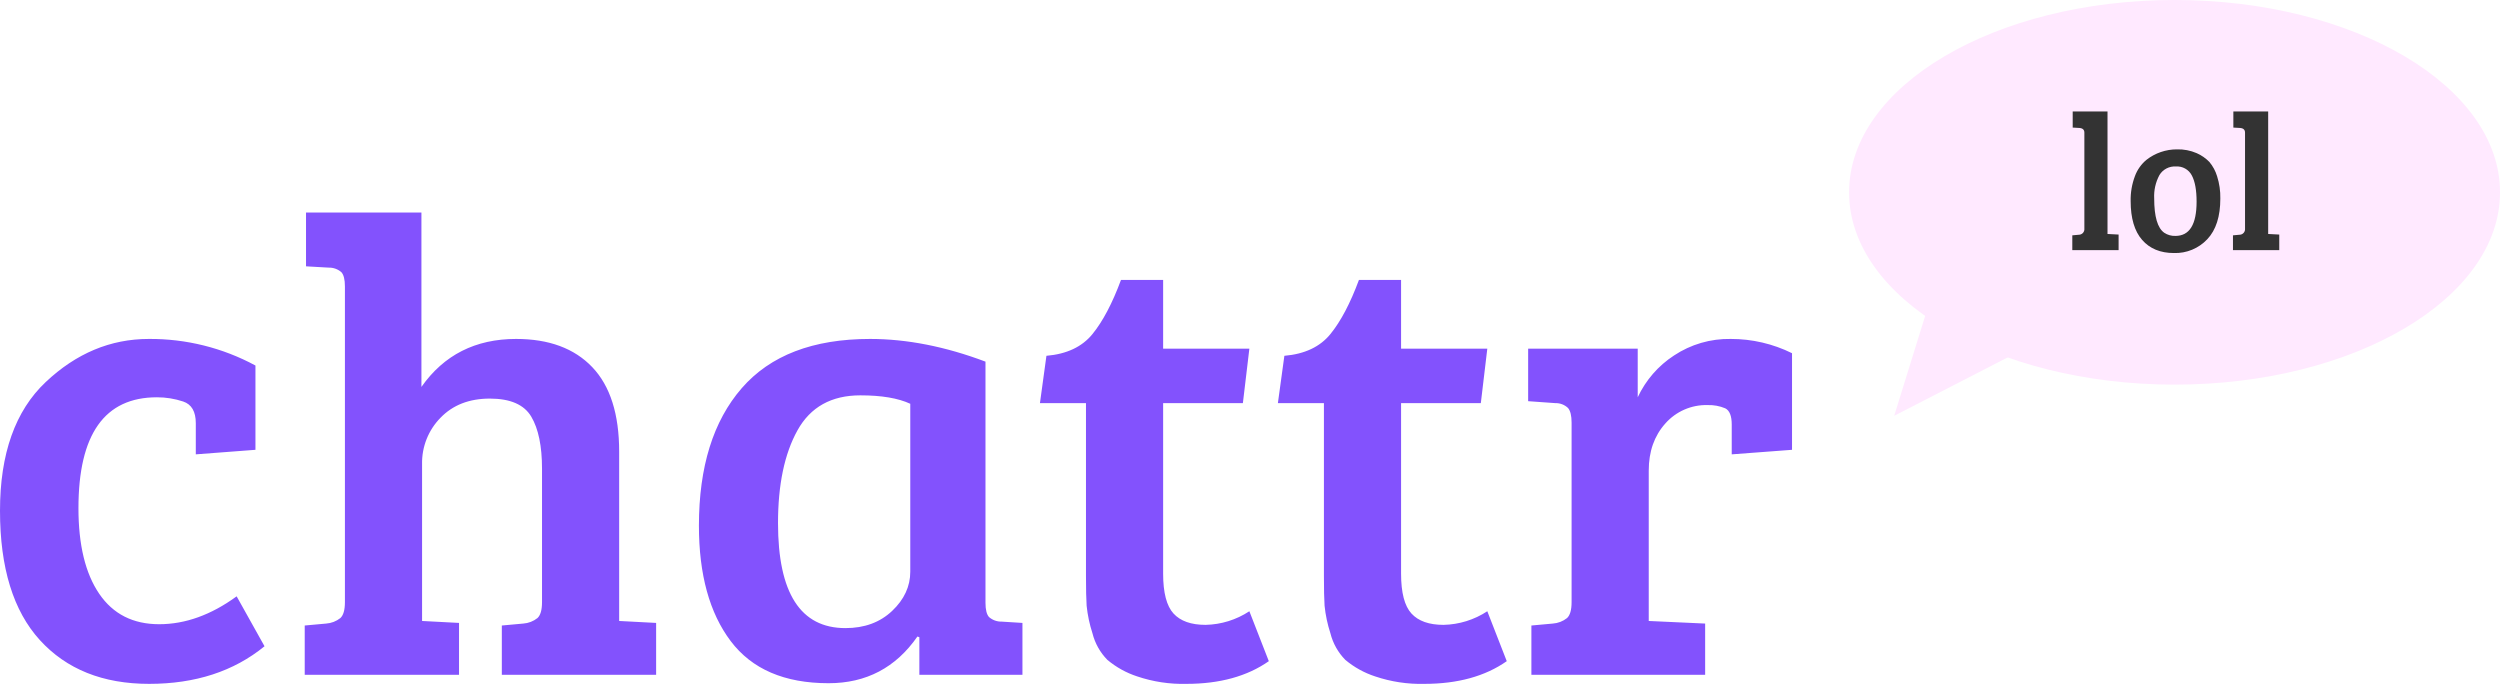
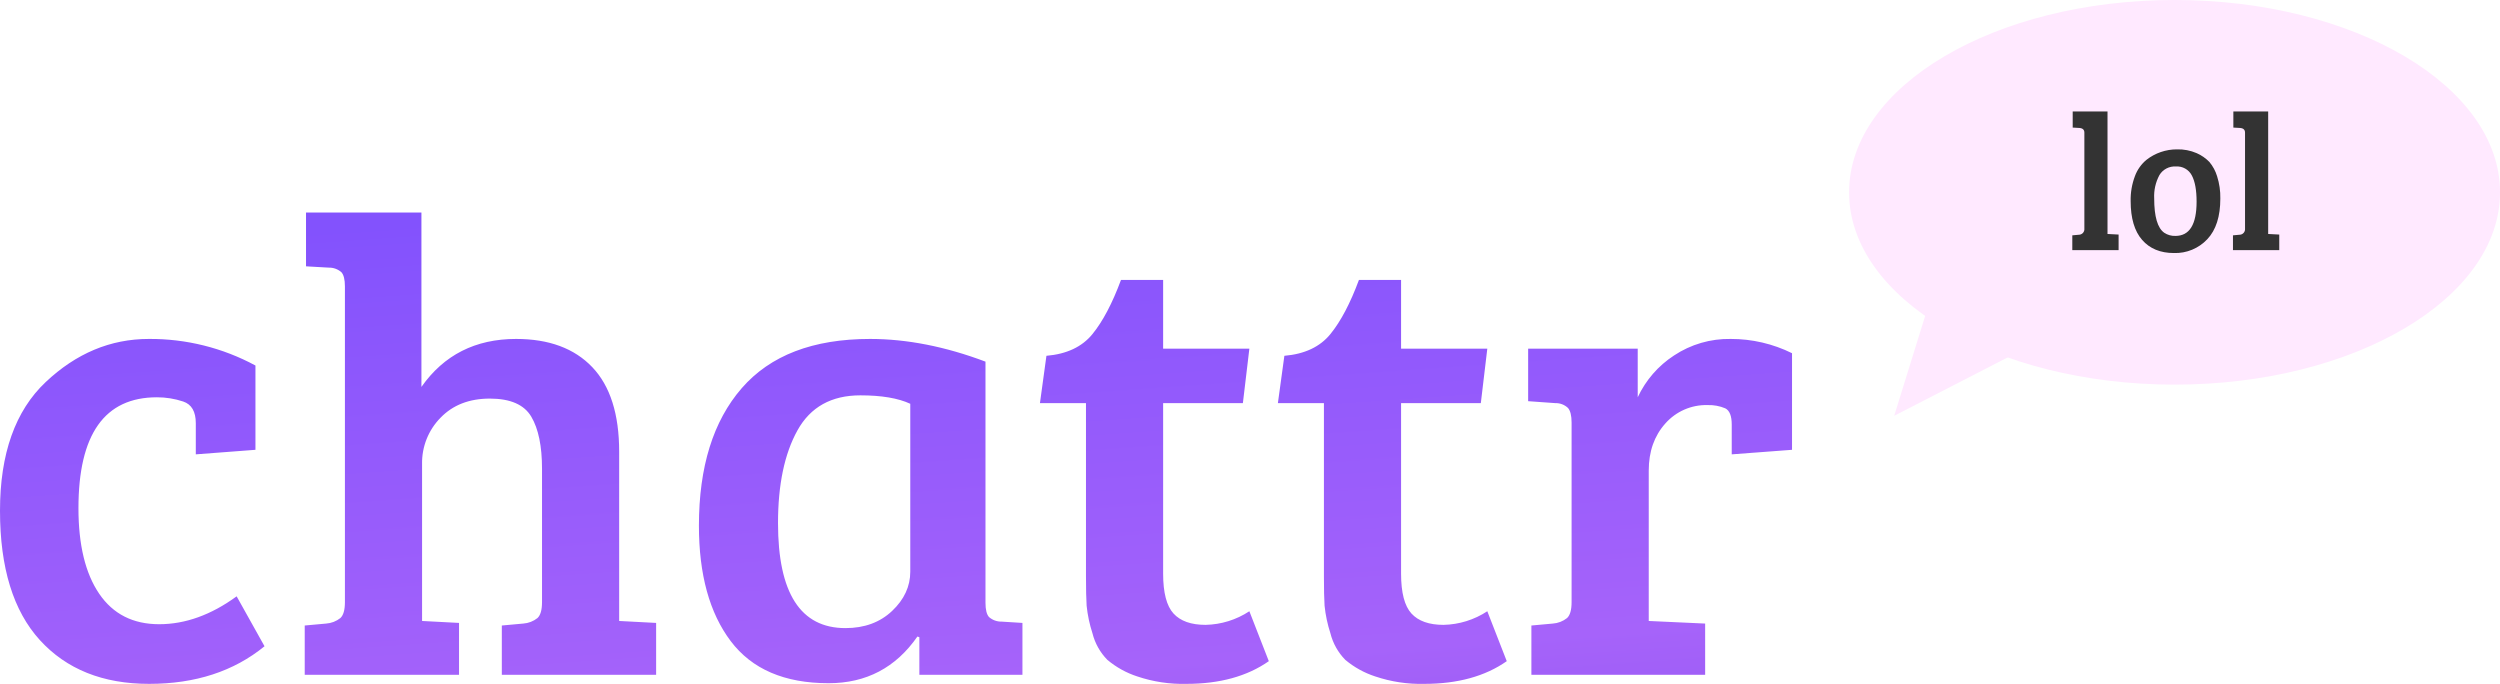
<svg xmlns="http://www.w3.org/2000/svg" width="771.194" height="210.956" viewBox="0 0 771.194 210.956">
+   <defs>
+     <linearGradient id="linear-gradient" x1="0.301" x2="1" y2="2.623" gradientUnits="objectBoundingBox">
+       <stop offset="0" stop-color="#8352fd" />
+       <stop offset="0.374" stop-color="#a663fa" />
+       <stop offset="1" stop-color="#4823c9" />
+     </linearGradient>
+   </defs>
  <g id="Group_4" data-name="Group 4" transform="translate(-645.6 -411.844)">
-     <path id="Path_3" data-name="Path 3" d="M30.8-51.4q0,17,6.4,26.4t18.5,9.4q12.1,0,23.9-8.6L88.2-8.8Q74,2.8,52.6,2.8T18.9-10.7Q6.6-24.2,6.6-50.6T20.7-90.3q14.1-13.3,31.8-13.3a68.21,68.21,0,0,1,32.9,8.2v26L67-68v-9.6q0-5.4-3.9-6.7A25.445,25.445,0,0,0,55-85.6Q30.8-85.6,30.8-51.4Zm82.2,29v-97.4q0-3.2-1.1-4.4a5.731,5.731,0,0,0-3.9-1.4l-7-.4v-16.6h35.6v53.8q10.4-14.8,29.2-14.8,15.2,0,23.5,8.7t8.3,26.1v52.2L209-16V0H161.4V-15.2l6.6-.6a7.918,7.918,0,0,0,4.4-1.7q1.4-1.3,1.4-4.9V-63.6q0-10.4-3.3-16t-12.8-5.6q-9.5,0-15.2,5.9A19.825,19.825,0,0,0,136.8-65v48.4l11.4.6V0H100.6V-15.2l6.6-.6a7.918,7.918,0,0,0,4.4-1.7Q113-18.8,113-22.4ZM310.6-96.6v74.4q0,3.2,1.1,4.4a5.731,5.731,0,0,0,3.9,1.4l6.4.4V0H290.2V-11.6l-.6-.2q-10,14.4-27.4,14.4-20.4,0-30.2-13T222.2-46q0-27.2,13.2-42.4T275-103.6Q292-103.6,310.6-96.6ZM287.4-31.8V-83.6q-5.6-2.6-15.4-2.6-13.4,0-19.4,10.8t-6,28.6q0,32.4,20.8,32.4,8.8,0,14.4-5.3T287.4-31.8Zm65-90h13v21.2H392l-2,16.8H365.4v52.6q0,8.8,3.2,12.3t9.9,3.5A25.551,25.551,0,0,0,392-19.6l6,15.4q-10,7-25.4,7A43.946,43.946,0,0,1,357.4.5a27.664,27.664,0,0,1-9.2-5.1,17.92,17.92,0,0,1-4.6-8.2,41.473,41.473,0,0,1-1.8-8.5q-.2-3.1-.2-9.1V-83.8H327.4l2-14.6q9.4-.8,14.2-6.7T352.4-121.8Zm73.4,0h13v21.2h26.6l-2,16.8H438.8v52.6q0,8.8,3.2,12.3t9.9,3.5a25.551,25.551,0,0,0,13.5-4.2l6,15.4q-10,7-25.4,7A43.946,43.946,0,0,1,430.8.5a27.664,27.664,0,0,1-9.2-5.1,17.92,17.92,0,0,1-4.6-8.2,41.473,41.473,0,0,1-1.8-8.5q-.2-3.1-.2-9.1V-83.8H400.8l2-14.6q9.4-.8,14.2-6.7T425.8-121.8Zm65.6,99.4V-77.8q0-3.2-1.1-4.5a5.437,5.437,0,0,0-3.9-1.5l-8.4-.6v-16.2h33.8v15A31.052,31.052,0,0,1,523-98.5a30.667,30.667,0,0,1,17.5-5.1,42.5,42.5,0,0,1,18.9,4.4v29.8L540.8-68v-9.2q0-4-2-5a13.018,13.018,0,0,0-5.4-1,16.781,16.781,0,0,0-13.1,5.7q-5.1,5.7-5.1,14.5v46.4l17.4.8V0H479V-15.2l6.6-.6a7.918,7.918,0,0,0,4.4-1.7Q491.4-18.8,491.4-22.4Z" transform="translate(639 620)" fill="#8352fd" />
+     <path id="Path_3" data-name="Path 3" d="M30.8-51.4q0,17,6.4,26.4t18.5,9.4q12.1,0,23.9-8.6L88.2-8.8Q74,2.8,52.6,2.8T18.9-10.7Q6.6-24.2,6.6-50.6T20.7-90.3q14.1-13.3,31.8-13.3a68.21,68.21,0,0,1,32.9,8.2v26L67-68v-9.6q0-5.4-3.9-6.7A25.445,25.445,0,0,0,55-85.6Q30.8-85.6,30.8-51.4Zm82.2,29v-97.4q0-3.2-1.1-4.4a5.731,5.731,0,0,0-3.9-1.4l-7-.4v-16.6h35.6v53.8q10.4-14.8,29.2-14.8,15.2,0,23.5,8.7t8.3,26.1v52.2L209-16V0H161.4V-15.2l6.6-.6a7.918,7.918,0,0,0,4.4-1.7q1.4-1.3,1.4-4.9V-63.6q0-10.4-3.3-16t-12.8-5.6q-9.5,0-15.2,5.9A19.825,19.825,0,0,0,136.8-65v48.4l11.4.6V0H100.6V-15.2l6.6-.6a7.918,7.918,0,0,0,4.4-1.7Q113-18.8,113-22.4ZM310.6-96.6v74.4q0,3.2,1.1,4.4a5.731,5.731,0,0,0,3.9,1.4l6.4.4V0H290.2V-11.6l-.6-.2q-10,14.4-27.4,14.4-20.4,0-30.2-13T222.2-46q0-27.2,13.2-42.4T275-103.6Q292-103.6,310.6-96.6ZM287.4-31.8V-83.6q-5.6-2.6-15.4-2.6-13.4,0-19.4,10.8t-6,28.6q0,32.4,20.8,32.4,8.8,0,14.4-5.3T287.4-31.8Zm65-90h13v21.2H392l-2,16.8H365.4v52.6q0,8.8,3.2,12.3t9.9,3.5A25.551,25.551,0,0,0,392-19.6l6,15.4q-10,7-25.4,7A43.946,43.946,0,0,1,357.4.5a27.664,27.664,0,0,1-9.2-5.1,17.92,17.92,0,0,1-4.6-8.2,41.473,41.473,0,0,1-1.8-8.5q-.2-3.1-.2-9.1V-83.8H327.4l2-14.6q9.4-.8,14.2-6.7T352.4-121.8Zm73.4,0h13v21.2h26.6l-2,16.8H438.8v52.6q0,8.8,3.2,12.3t9.9,3.5a25.551,25.551,0,0,0,13.5-4.2l6,15.4q-10,7-25.4,7A43.946,43.946,0,0,1,430.8.5a27.664,27.664,0,0,1-9.2-5.1,17.92,17.92,0,0,1-4.6-8.2,41.473,41.473,0,0,1-1.8-8.5q-.2-3.1-.2-9.1V-83.8H400.8l2-14.6q9.4-.8,14.2-6.7T425.8-121.8Zm65.6,99.4V-77.8q0-3.2-1.1-4.5a5.437,5.437,0,0,0-3.9-1.5l-8.4-.6v-16.2h33.8v15A31.052,31.052,0,0,1,523-98.5a30.667,30.667,0,0,1,17.5-5.1,42.5,42.5,0,0,1,18.9,4.4v29.8L540.8-68v-9.2q0-4-2-5a13.018,13.018,0,0,0-5.4-1,16.781,16.781,0,0,0-13.1,5.7q-5.1,5.7-5.1,14.5v46.4l17.4.8V0H479V-15.2l6.6-.6a7.918,7.918,0,0,0,4.4-1.7Q491.4-18.8,491.4-22.4Z" transform="translate(639 620)" fill="url(#linear-gradient)" />
    <g id="cloud" transform="translate(1213 407.844)">
      <path id="Path_1" data-name="Path 1" d="M103.4,4c55.447,0,100.4,26.56,100.4,59.325s-44.95,59.325-100.4,59.325S3,96.091,3,63.325,47.95,4,103.4,4Z" fill="#ffe9ff" />
      <path id="Path_2" data-name="Path 2" d="M6.05,62.56l6.042-19.5,6.047-19.5L30.25,33.718,42.357,43.881,24.2,53.223Z" transform="translate(10.869 69.702)" fill="#ffe9ff" />
    </g>
    <path id="Path_4" data-name="Path 4" d="M12.72-42.78v37.8l3.42.18V0H1.86V-4.56l1.98-.18A1.729,1.729,0,0,0,5.58-6.66V-36.24q0-1.32-1.5-1.44l-2.1-.12v-4.98ZM33.66-4.38q6.54,0,6.54-10.56,0-5.34-1.47-8.1a5.131,5.131,0,0,0-4.92-2.76,5.519,5.519,0,0,0-5.07,2.64,13.715,13.715,0,0,0-1.62,7.2q0,8.46,3.12,10.62A5.844,5.844,0,0,0,33.66-4.38ZM19.86-15.12a20.532,20.532,0,0,1,1.32-7.71,11.792,11.792,0,0,1,3.54-5.01,15.2,15.2,0,0,1,9.42-3.24,14.257,14.257,0,0,1,6.09,1.17,12.4,12.4,0,0,1,3.9,2.7,12.423,12.423,0,0,1,2.4,4.44,21.377,21.377,0,0,1,.99,6.87q0,8.28-4.02,12.54A13.524,13.524,0,0,1,33.21.9Q26.94.9,23.4-3.15T19.86-15.12ZM62.28-42.78v37.8l3.42.18V0H51.42V-4.56l1.98-.18a1.729,1.729,0,0,0,1.74-1.92V-36.24q0-1.32-1.5-1.44l-2.1-.12v-4.98Z" transform="translate(1283 489)" fill="#333" />
  </g>
</svg>
